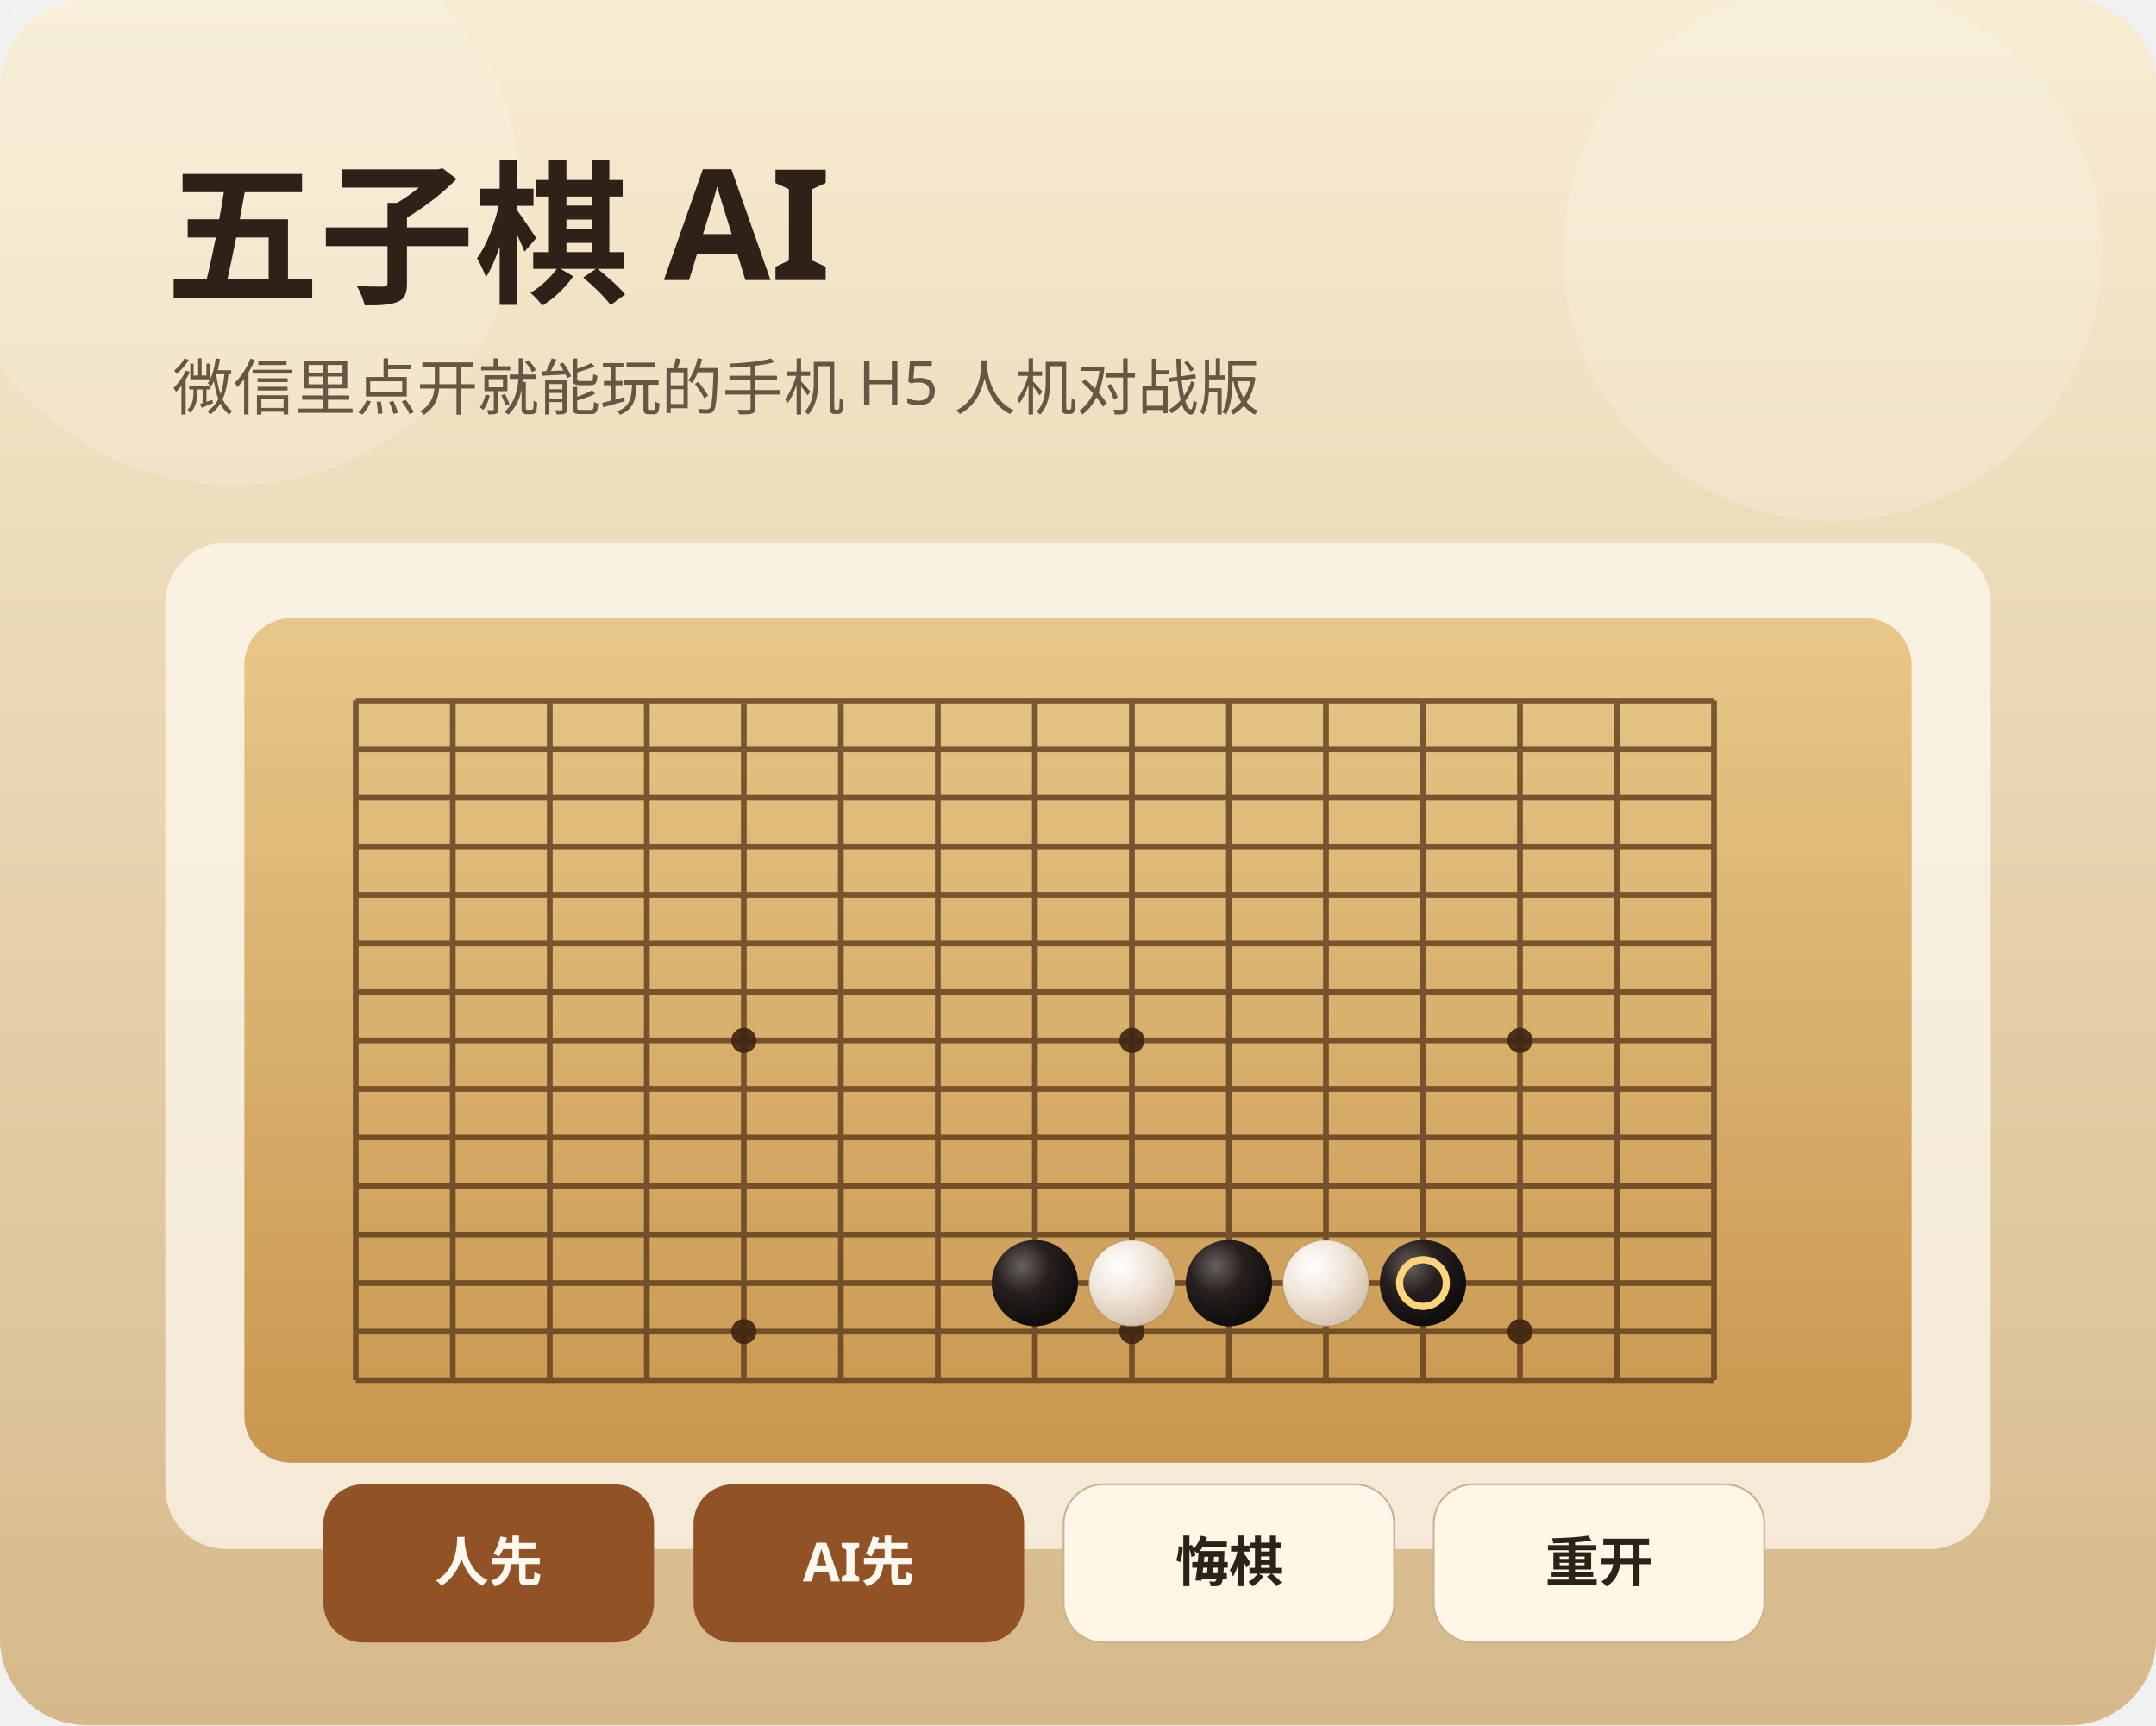
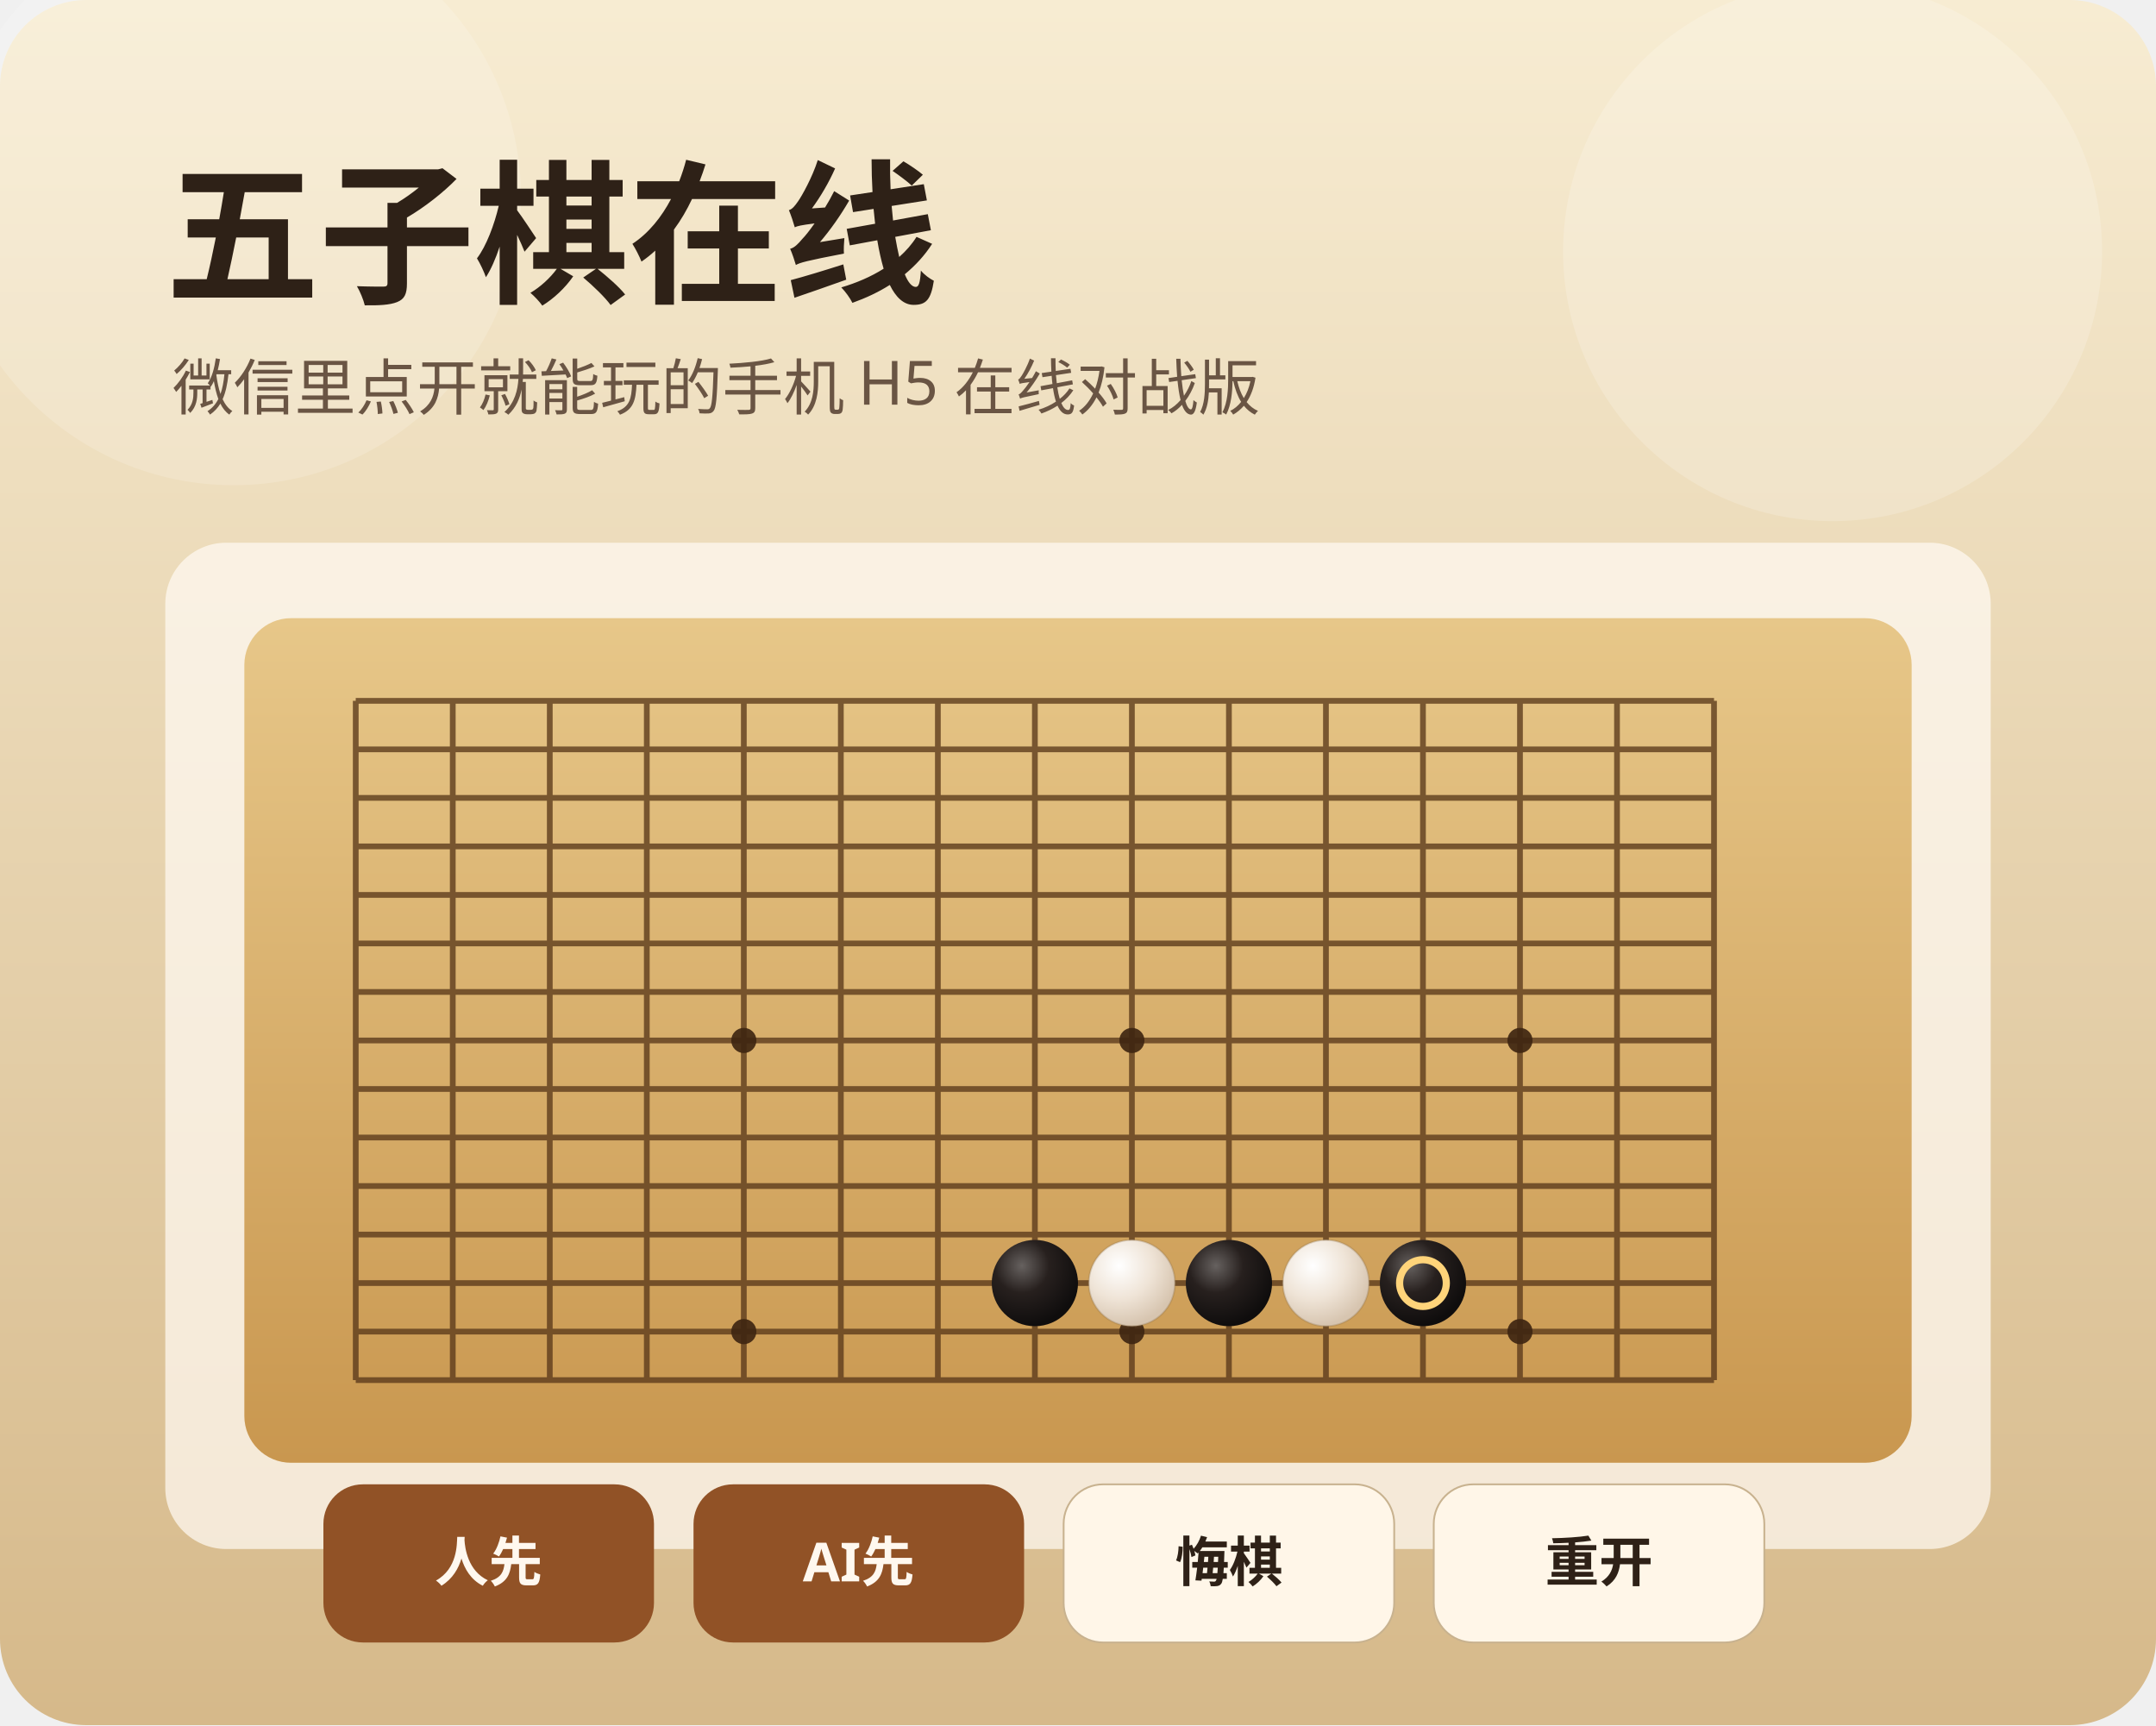
- <svg xmlns="http://www.w3.org/2000/svg" width="1200" height="960" viewBox="0 0 1200 960" role="img" aria-label="五子棋 AI">
+ <svg xmlns="http://www.w3.org/2000/svg" width="1200" height="960" viewBox="0 0 1200 960" role="img" aria-label="五子棋在线">
  <defs>
    <linearGradient id="bg" x1="0" y1="0" x2="0" y2="1">
      <stop offset="0%" stop-color="#f7ecd2" />
      <stop offset="100%" stop-color="#d6b98a" />
    </linearGradient>
    <linearGradient id="board" x1="0" y1="0" x2="0" y2="1">
      <stop offset="0%" stop-color="#e7c789" />
      <stop offset="100%" stop-color="#c9974f" />
    </linearGradient>
    <radialGradient id="blackStone" cx="35%" cy="30%" r="70%">
      <stop offset="0%" stop-color="#66615f" />
      <stop offset="45%" stop-color="#27201e" />
      <stop offset="100%" stop-color="#0f0d0d" />
    </radialGradient>
    <radialGradient id="whiteStone" cx="35%" cy="30%" r="70%">
      <stop offset="0%" stop-color="#ffffff" />
      <stop offset="55%" stop-color="#efe4d7" />
      <stop offset="100%" stop-color="#d7c5b0" />
    </radialGradient>
  </defs>
  <rect width="1200" height="960" rx="48" fill="url(#bg)" />
  <circle cx="1020" cy="140" r="150" fill="#ffffff" opacity="0.18" />
  <circle cx="130" cy="110" r="160" fill="#ffffff" opacity="0.16" />
-   <text x="92" y="162" font-size="86" font-family="'Microsoft YaHei UI','PingFang SC','Hiragino Sans GB',sans-serif" font-weight="700" fill="#2e2117">五子棋 AI</text>
-   <text x="96" y="228" font-size="34" font-family="'Microsoft YaHei UI','PingFang SC','Hiragino Sans GB',sans-serif" fill="#6a5544">微信里点开就能玩的手机 H5 人机对战版</text>
+   <text x="92" y="162" font-size="86" font-family="'Microsoft YaHei UI','PingFang SC','Hiragino Sans GB',sans-serif" font-weight="700" fill="#2e2117">五子棋在线</text>
+   <text x="96" y="228" font-size="34" font-family="'Microsoft YaHei UI','PingFang SC','Hiragino Sans GB',sans-serif" fill="#6a5544">微信里点开就能玩的手机 H5 在线对战版</text>
  <g transform="translate(92 302)">
    <rect width="1016" height="560" rx="34" fill="#fffaf2" opacity="0.72" />
    <rect x="44" y="42" width="928" height="470" rx="26" fill="url(#board)" />
    <g transform="translate(106 88)" stroke="#5a3819" stroke-width="3.2" opacity="0.78">
      <line x1="0" y1="0" x2="0" y2="378" />
      <line x1="54" y1="0" x2="54" y2="378" />
      <line x1="108" y1="0" x2="108" y2="378" />
      <line x1="162" y1="0" x2="162" y2="378" />
      <line x1="216" y1="0" x2="216" y2="378" />
      <line x1="270" y1="0" x2="270" y2="378" />
      <line x1="324" y1="0" x2="324" y2="378" />
      <line x1="378" y1="0" x2="378" y2="378" />
      <line x1="432" y1="0" x2="432" y2="378" />
      <line x1="486" y1="0" x2="486" y2="378" />
      <line x1="540" y1="0" x2="540" y2="378" />
      <line x1="594" y1="0" x2="594" y2="378" />
      <line x1="648" y1="0" x2="648" y2="378" />
      <line x1="702" y1="0" x2="702" y2="378" />
      <line x1="756" y1="0" x2="756" y2="378" />
      <line x1="0" y1="0" x2="756" y2="0" />
      <line x1="0" y1="27" x2="756" y2="27" />
      <line x1="0" y1="54" x2="756" y2="54" />
      <line x1="0" y1="81" x2="756" y2="81" />
      <line x1="0" y1="108" x2="756" y2="108" />
      <line x1="0" y1="135" x2="756" y2="135" />
      <line x1="0" y1="162" x2="756" y2="162" />
      <line x1="0" y1="189" x2="756" y2="189" />
      <line x1="0" y1="216" x2="756" y2="216" />
      <line x1="0" y1="243" x2="756" y2="243" />
      <line x1="0" y1="270" x2="756" y2="270" />
      <line x1="0" y1="297" x2="756" y2="297" />
      <line x1="0" y1="324" x2="756" y2="324" />
      <line x1="0" y1="351" x2="756" y2="351" />
      <line x1="0" y1="378" x2="756" y2="378" />
    </g>
    <g fill="#3f2611" opacity="0.92">
      <circle cx="322" cy="277" r="7" />
      <circle cx="538" cy="277" r="7" />
      <circle cx="754" cy="277" r="7" />
      <circle cx="322" cy="439" r="7" />
      <circle cx="538" cy="439" r="7" />
      <circle cx="754" cy="439" r="7" />
      <circle cx="322" cy="601" r="7" />
      <circle cx="538" cy="601" r="7" />
      <circle cx="754" cy="601" r="7" />
    </g>
    <g>
      <circle cx="484" cy="412" r="24" fill="url(#blackStone)" />
      <circle cx="538" cy="412" r="24" fill="url(#whiteStone)" stroke="#8a6b46" stroke-opacity="0.28" />
      <circle cx="592" cy="412" r="24" fill="url(#blackStone)" />
      <circle cx="646" cy="412" r="24" fill="url(#whiteStone)" stroke="#8a6b46" stroke-opacity="0.28" />
      <circle cx="700" cy="412" r="24" fill="url(#blackStone)" />
      <circle cx="700" cy="412" r="13" fill="none" stroke="#ffd47a" stroke-width="4" />
    </g>
    <g transform="translate(88 524)">
      <rect width="184" height="88" rx="22" fill="#915226" />
      <text x="92" y="54" text-anchor="middle" font-size="30" font-family="'Microsoft YaHei UI','PingFang SC','Hiragino Sans GB',sans-serif" font-weight="700" fill="#fff8ef">人先</text>
      <rect x="206" width="184" height="88" rx="22" fill="#915226" />
      <text x="298" y="54" text-anchor="middle" font-size="30" font-family="'Microsoft YaHei UI','PingFang SC','Hiragino Sans GB',sans-serif" font-weight="700" fill="#fff8ef">AI先</text>
      <rect x="412" width="184" height="88" rx="22" fill="#fff6e8" stroke="#c8b28f" />
      <text x="504" y="54" text-anchor="middle" font-size="30" font-family="'Microsoft YaHei UI','PingFang SC','Hiragino Sans GB',sans-serif" font-weight="700" fill="#2e2117">悔棋</text>
      <rect x="618" width="184" height="88" rx="22" fill="#fff6e8" stroke="#c8b28f" />
      <text x="710" y="54" text-anchor="middle" font-size="30" font-family="'Microsoft YaHei UI','PingFang SC','Hiragino Sans GB',sans-serif" font-weight="700" fill="#2e2117">重开</text>
    </g>
  </g>
</svg>
